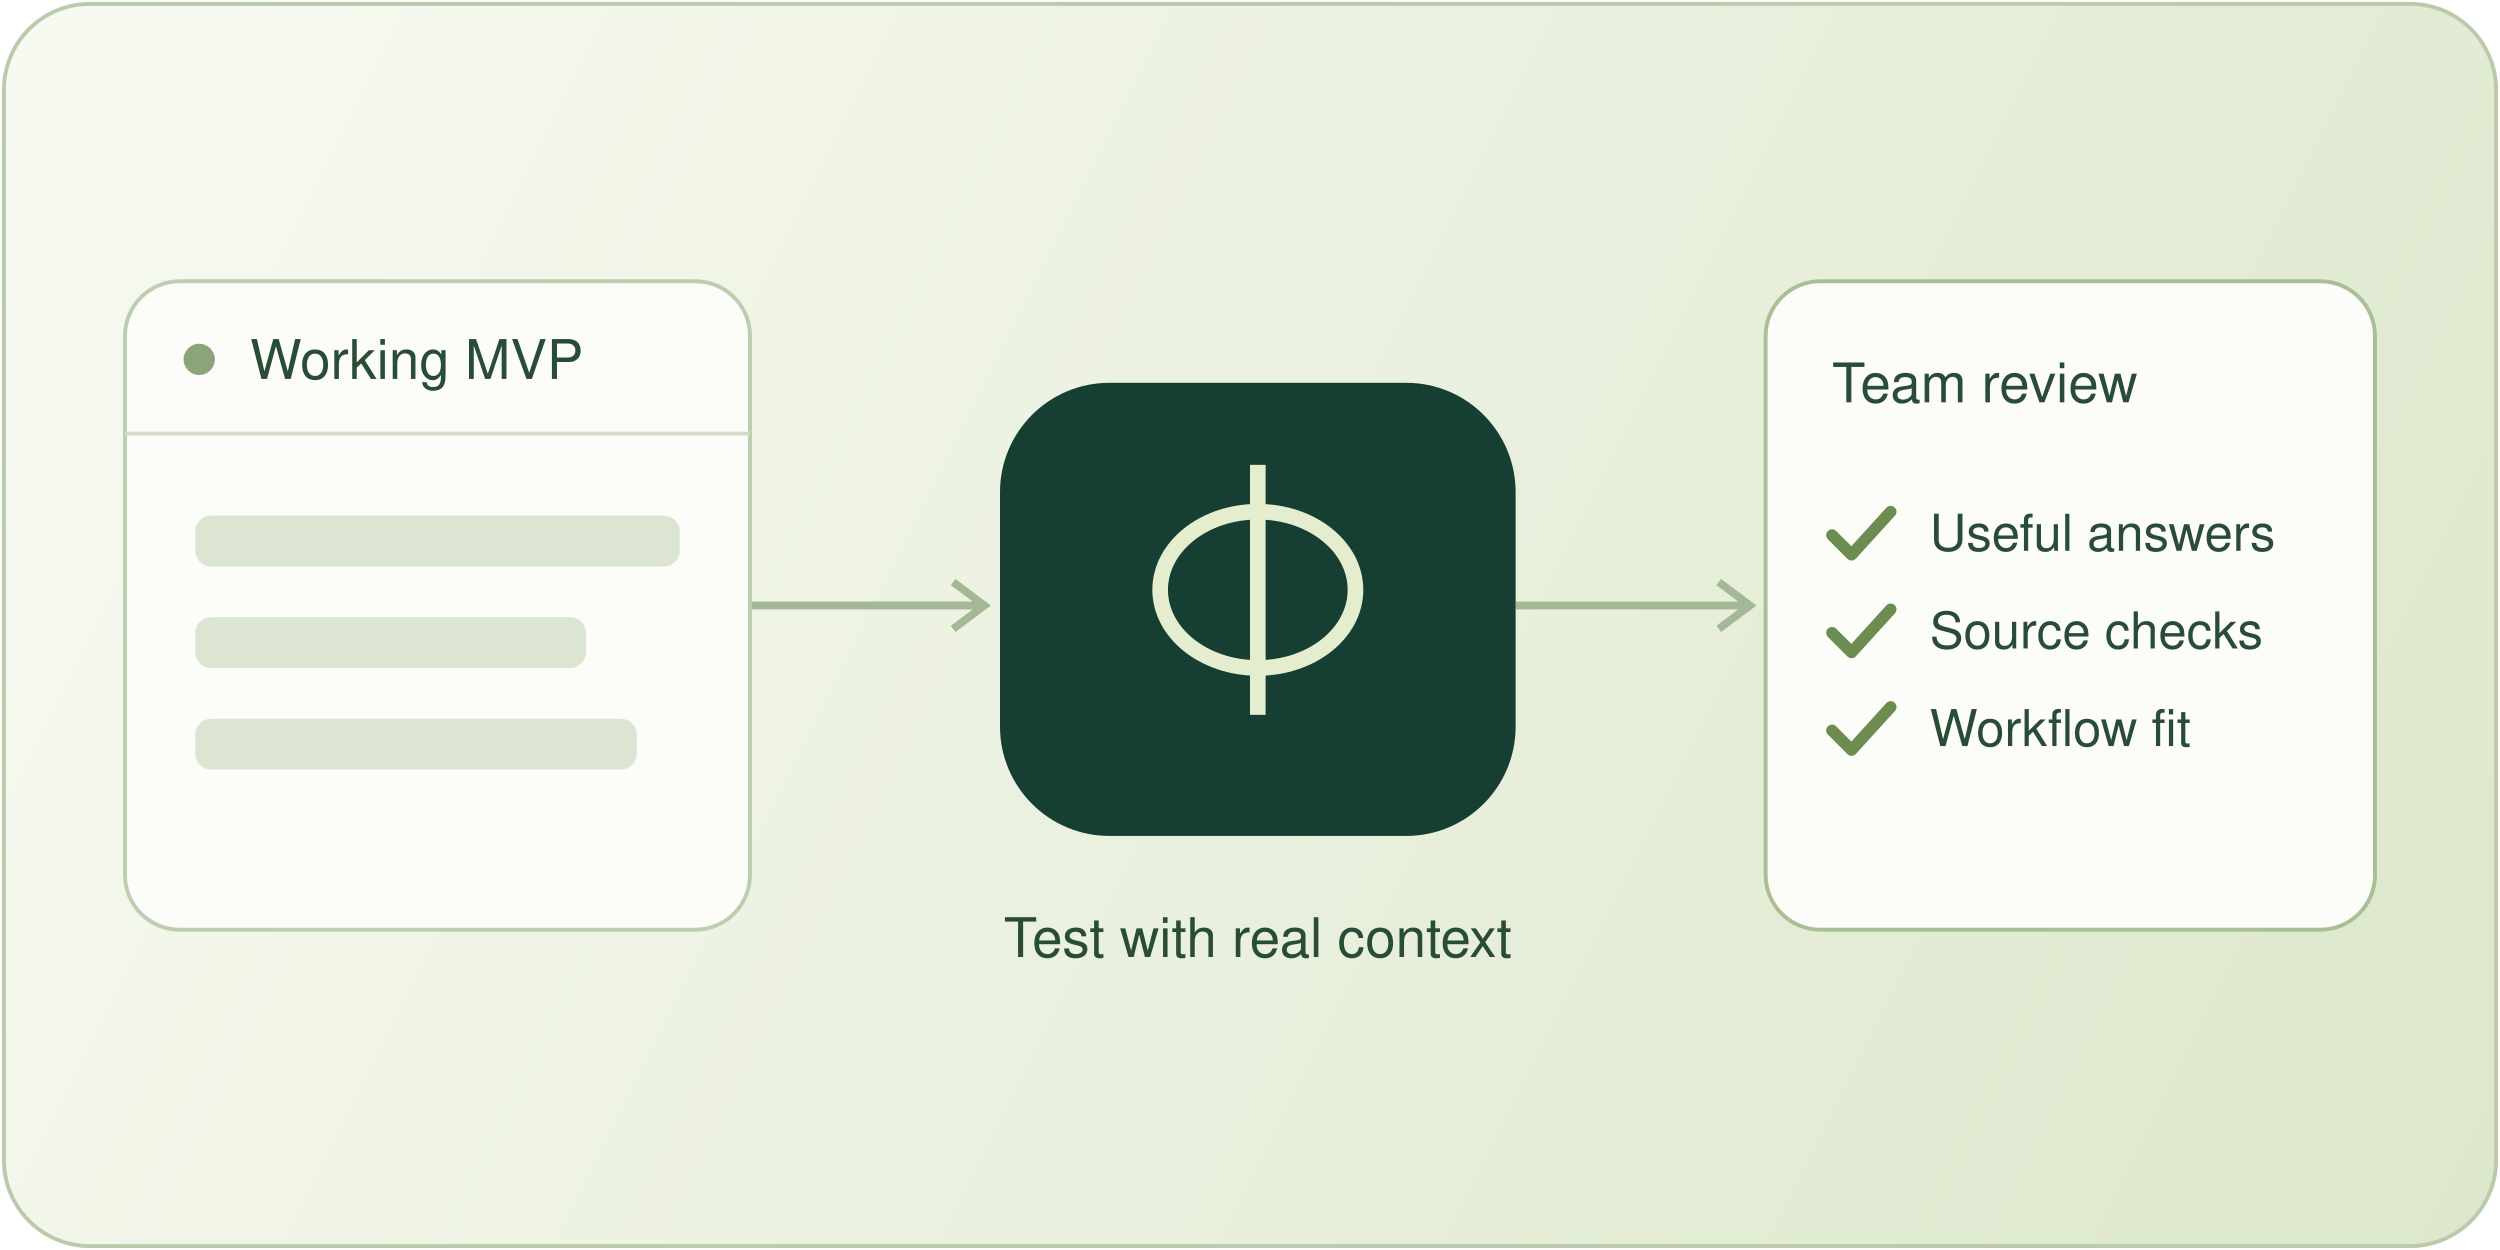
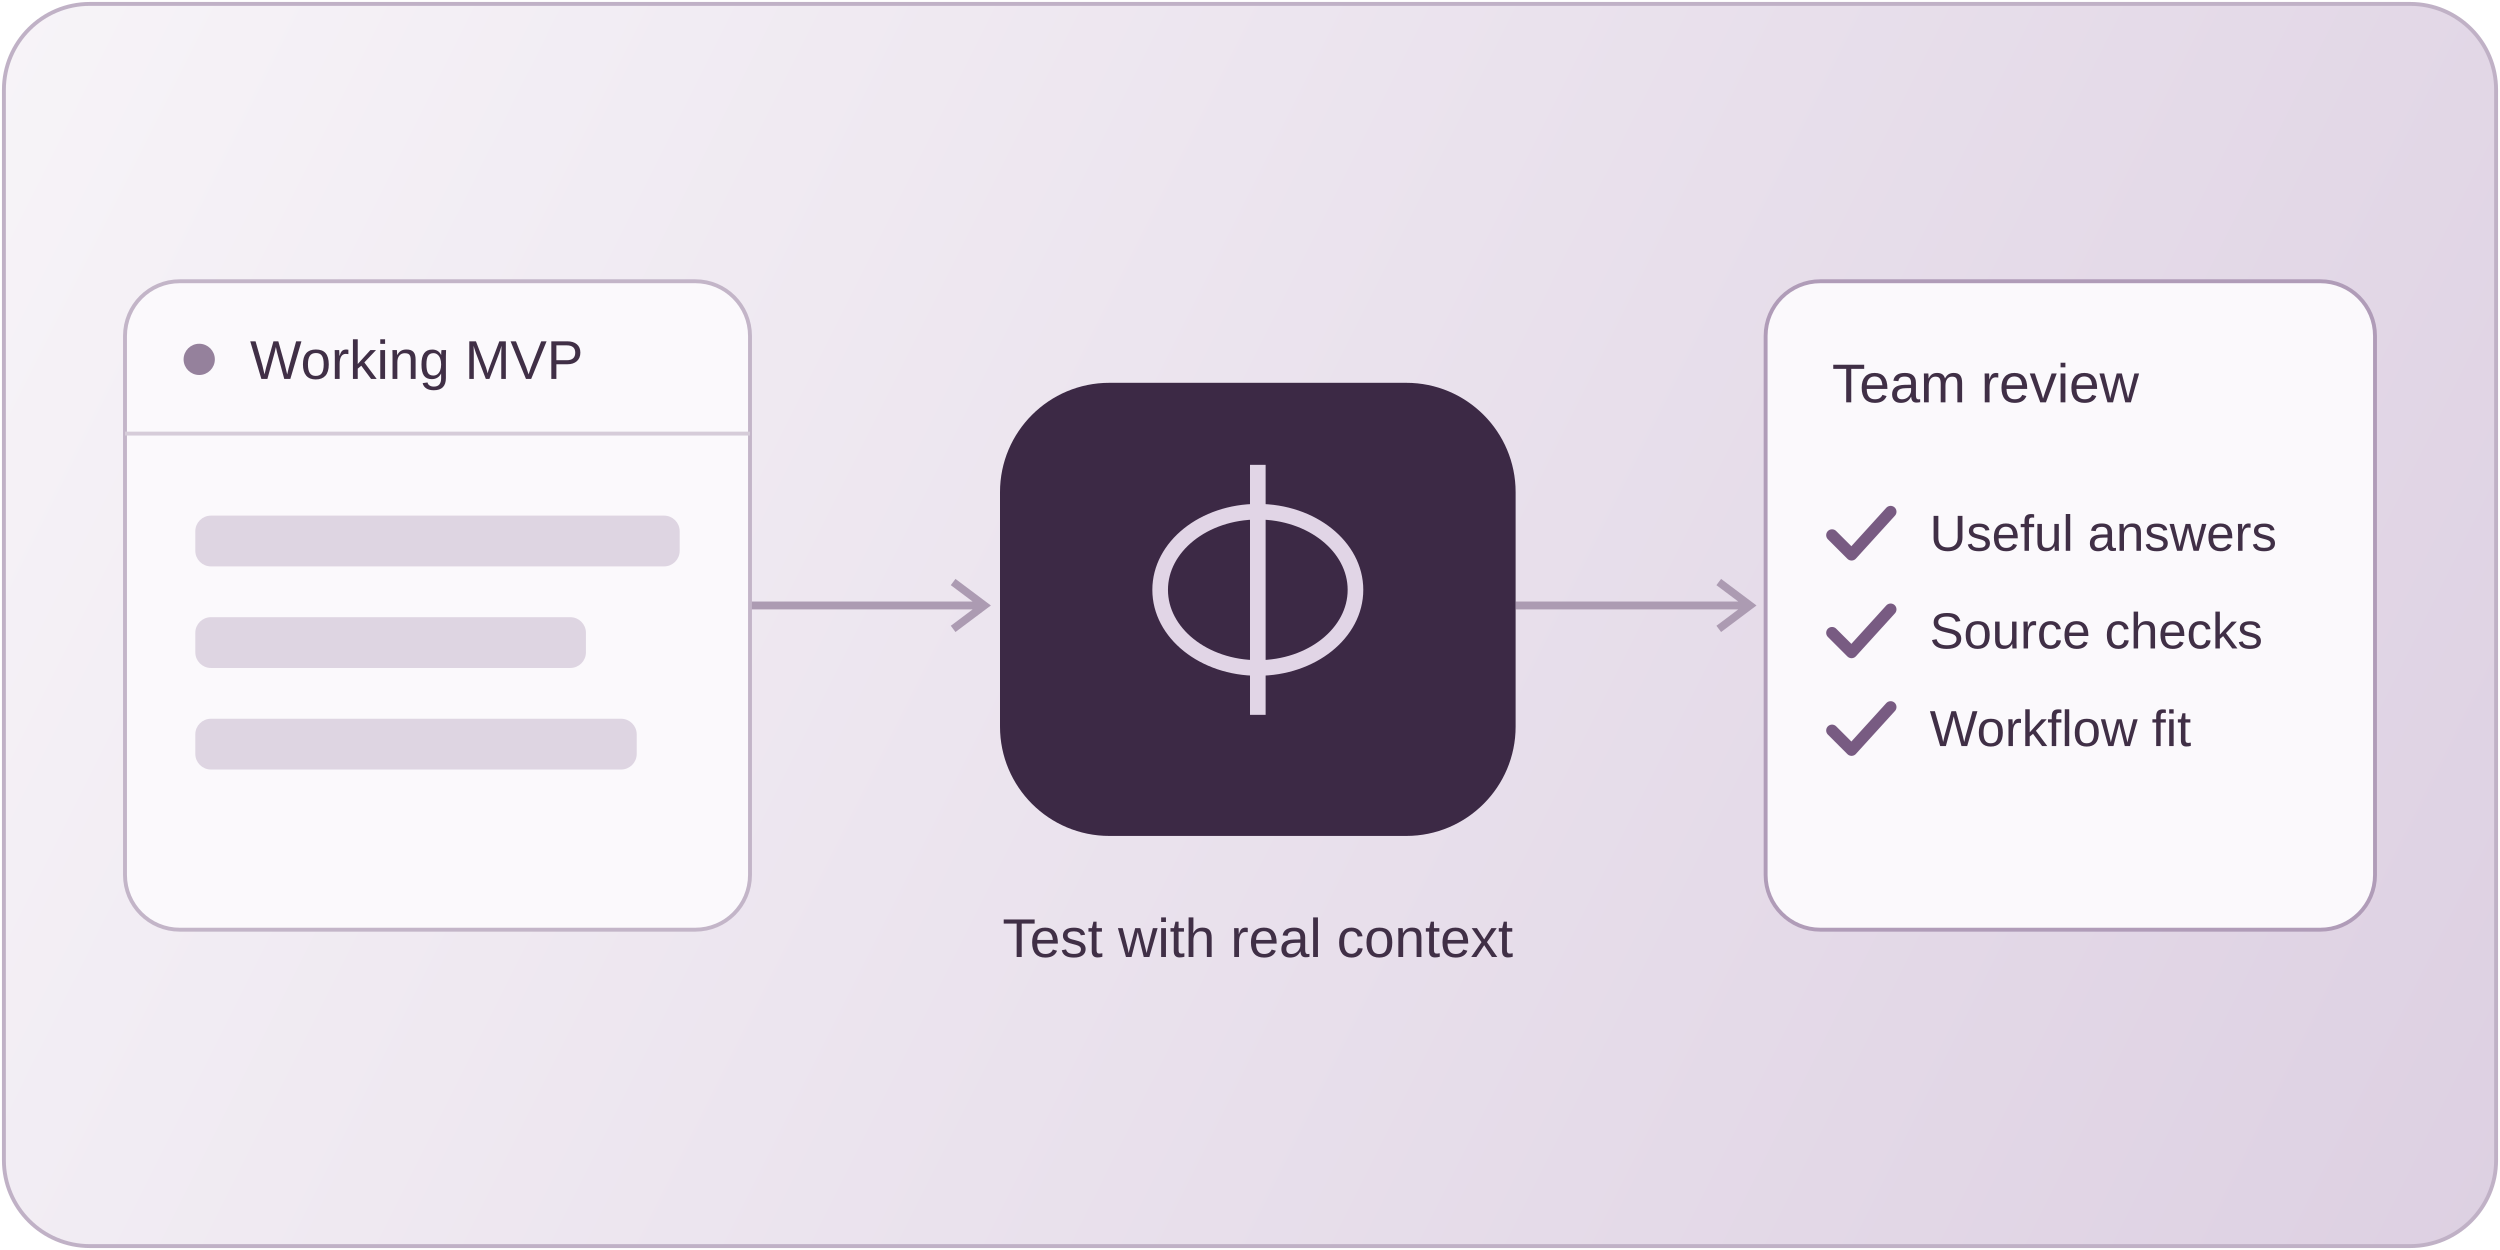
<svg xmlns="http://www.w3.org/2000/svg" viewBox="0 0 640 320" fill="none">
  <defs>
    <linearGradient id="paper" x2="640" y2="320" gradientUnits="userSpaceOnUse">
-       <stop stop-color="#f8faf2" />
-       <stop offset="1" stop-color="#dce7cb" />
+       <stop stop-color="#f7f4f8" />
+       <stop offset="1" stop-color="#ddd0e2" />
    </linearGradient>
  </defs>
-   <rect x="1" y="1" width="638" height="318" rx="22" fill="url(#paper)" stroke="#bacbac" />
-   <path d="M192 155h60m-8-6 8 6-8 6m144-6h60m-8-6 8 6-8 6" stroke="#a4b895" stroke-width="2" />
-   <rect x="32" y="72" width="160" height="166" rx="14" fill="#fcfdf8" stroke="#bccdb0" />
-   <path d="M32 111h160" stroke="#d2ddc8" />
-   <circle cx="51" cy="92" r="4" fill="#8ba479" />
-   <g fill="#dce5d1">
+   <rect x="1" y="1" width="638" height="318" rx="22" fill="url(#paper)" stroke="#c0b1c6" />
+   <path d="M192 155h60m-8-6 8 6-8 6m144-6h60m-8-6 8 6-8 6" stroke="#ac9bb2" stroke-width="2" />
+   <rect x="32" y="72" width="160" height="166" rx="14" fill="#fbf9fc" stroke="#c3b5c8" />
+   <path d="M32 111h160" stroke="#d6ccd9" />
+   <circle cx="51" cy="92" r="4" fill="#95819c" />
+   <g fill="#ded5e2">
    <rect x="50" y="132" width="124" height="13" rx="4" />
    <rect x="50" y="158" width="100" height="13" rx="4" />
    <rect x="50" y="184" width="113" height="13" rx="4" />
  </g>
-   <rect x="256" y="98" width="132" height="116" rx="28" fill="#173e32" />
-   <g stroke="#e4edce" stroke-width="4">
+   <rect x="256" y="98" width="132" height="116" rx="28" fill="#3c2945" />
+   <g stroke="#e1d5e6" stroke-width="4">
    <ellipse cx="322" cy="151" rx="25" ry="20" />
    <path d="M322 119v64" />
  </g>
-   <rect x="452" y="72" width="156" height="166" rx="14" fill="#fcfdf8" stroke="#a9bf95" />
-   <g stroke="#6d8d50" stroke-width="3" stroke-linecap="round" stroke-linejoin="round">
+   <rect x="452" y="72" width="156" height="166" rx="14" fill="#fbf9fc" stroke="#b09cb8" />
+   <g stroke="#785b82" stroke-width="3" stroke-linecap="round" stroke-linejoin="round">
    <path d="m469 137 5 5 10-11m-15 31 5 5 10-11m-15 31 5 5 10-11" />
  </g>
-   <g font-family="Helvetica,Arial,sans-serif" fill="#294c37">
+   <g font-family="Avenir Next,Segoe UI,Arial,sans-serif" fill="#402f46">
    <text x="64" y="97" font-size="14">Working MVP</text>
    <text x="469" y="103" font-size="14">Team review</text>
    <text x="494" y="141" font-size="13">Useful answers</text>
    <text x="494" y="166" font-size="13">Source checks</text>
    <text x="494" y="191" font-size="13">Workflow fit</text>
    <text x="322" y="245" font-size="14" text-anchor="middle">Test with real context</text>
  </g>
</svg>
